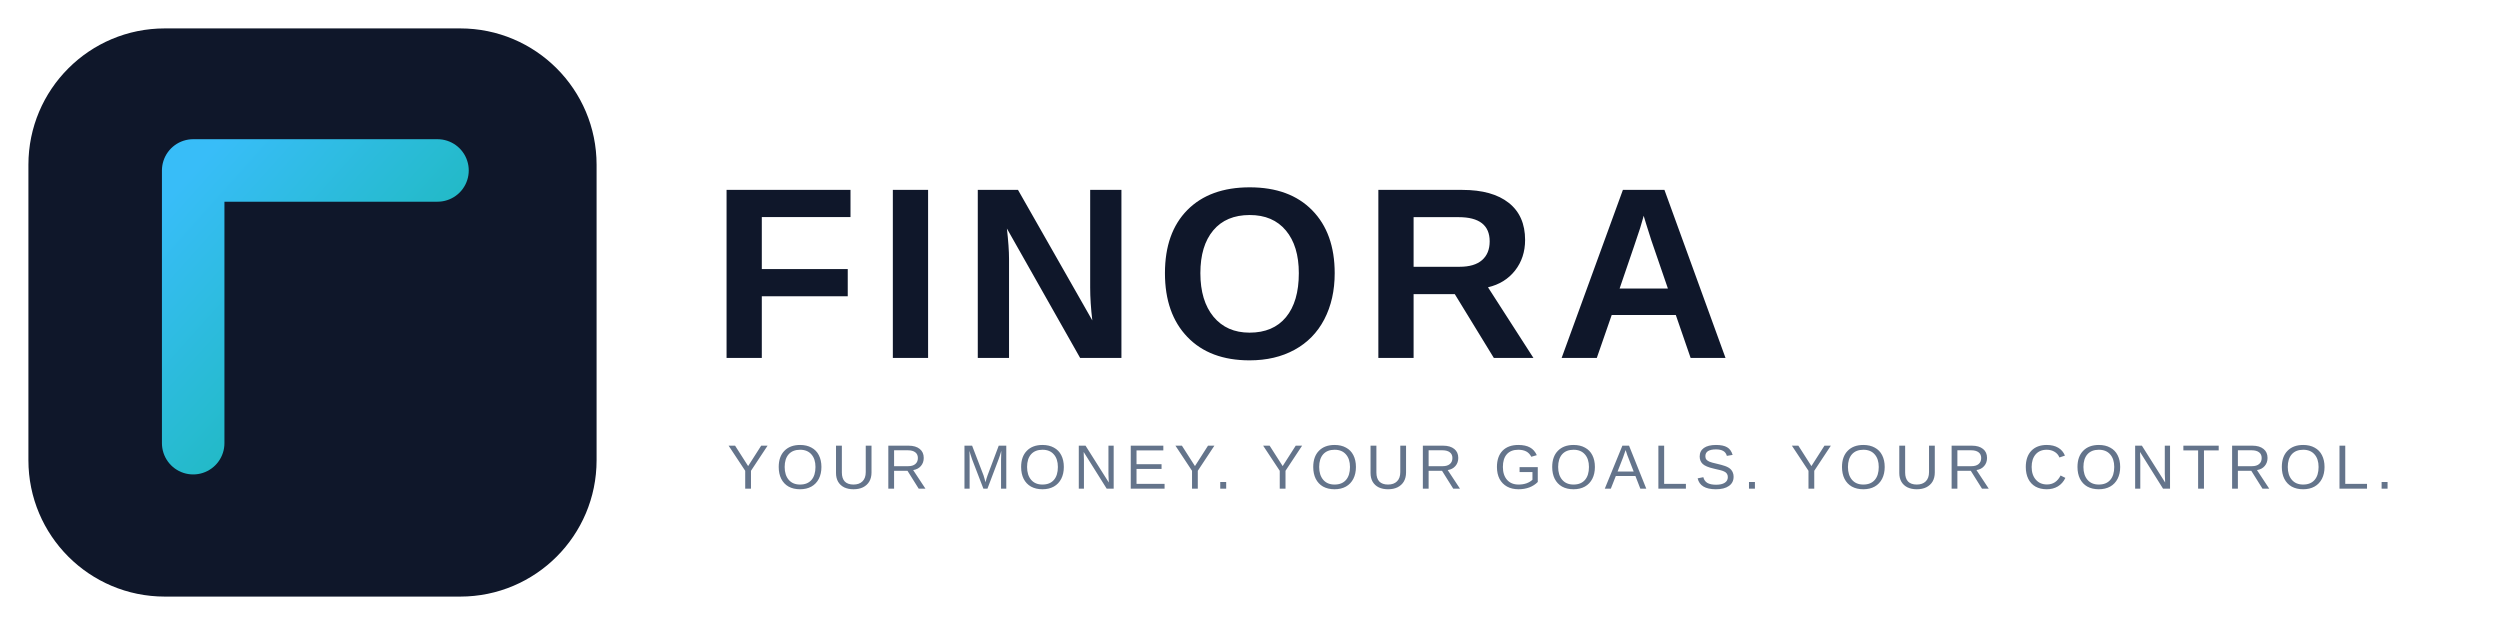
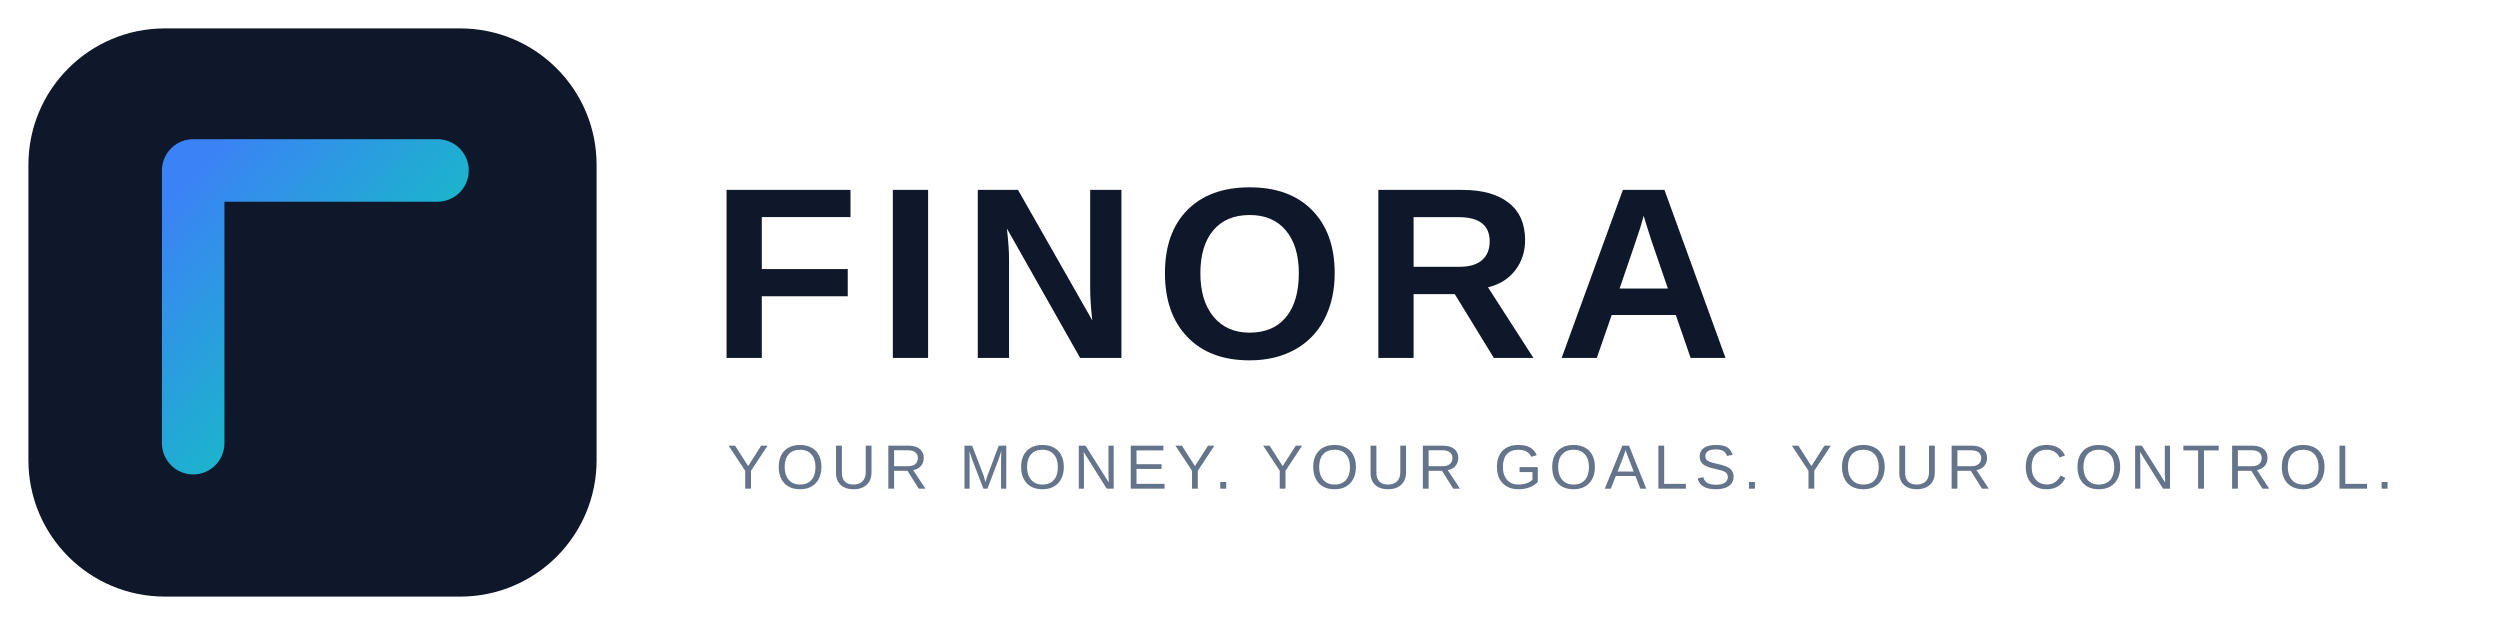
<svg xmlns="http://www.w3.org/2000/svg" viewBox="0 0 440 110" width="440" height="110">
  <defs>
    <linearGradient id="finoraGradient" x1="0%" y1="0%" x2="100%" y2="100%">
-       <stop offset="0%" stop-color="#38bdf8" />
-       <stop offset="100%" stop-color="#14b8a6" />
+       <stop offset="0%" stop-color="#3B82F6" />
+       <stop offset="100%" stop-color="#06D6B0" />
    </linearGradient>
  </defs>
-   <rect x="5" y="5" width="100" height="100" rx="24" fill="#0f172a" />
+   <rect x="5" y="5" width="100" height="100" rx="24" fill="#0F172A" />
  <path d="M34 78 V30 H77" fill="none" stroke="url(#finoraGradient)" stroke-width="11" stroke-linecap="round" stroke-linejoin="round" />
  <path d="M34 52 H67" fill="none" stroke="url(#finoraGradient)" stroke-width="11" stroke-linecap="round" />
-   <text x="125" y="63" font-family="Arial, sans-serif" font-size="43" font-weight="bold" letter-spacing="3" fill="#0f172a">
-         FINORA
-     </text>
-   <text x="128" y="86" font-family="Arial, sans-serif" font-size="11" letter-spacing="1.2" fill="#64748b">
+   <text x="125" y="63" font-family="Arial, sans-serif" font-size="43" font-weight="bold" letter-spacing="3" fill="#0F172A">FINORA</text>
+   <text x="128" y="86" font-family="Arial, sans-serif" font-size="11" letter-spacing="1.2" fill="#64748B">
        YOUR MONEY. YOUR GOALS. YOUR CONTROL.
    </text>
</svg>
